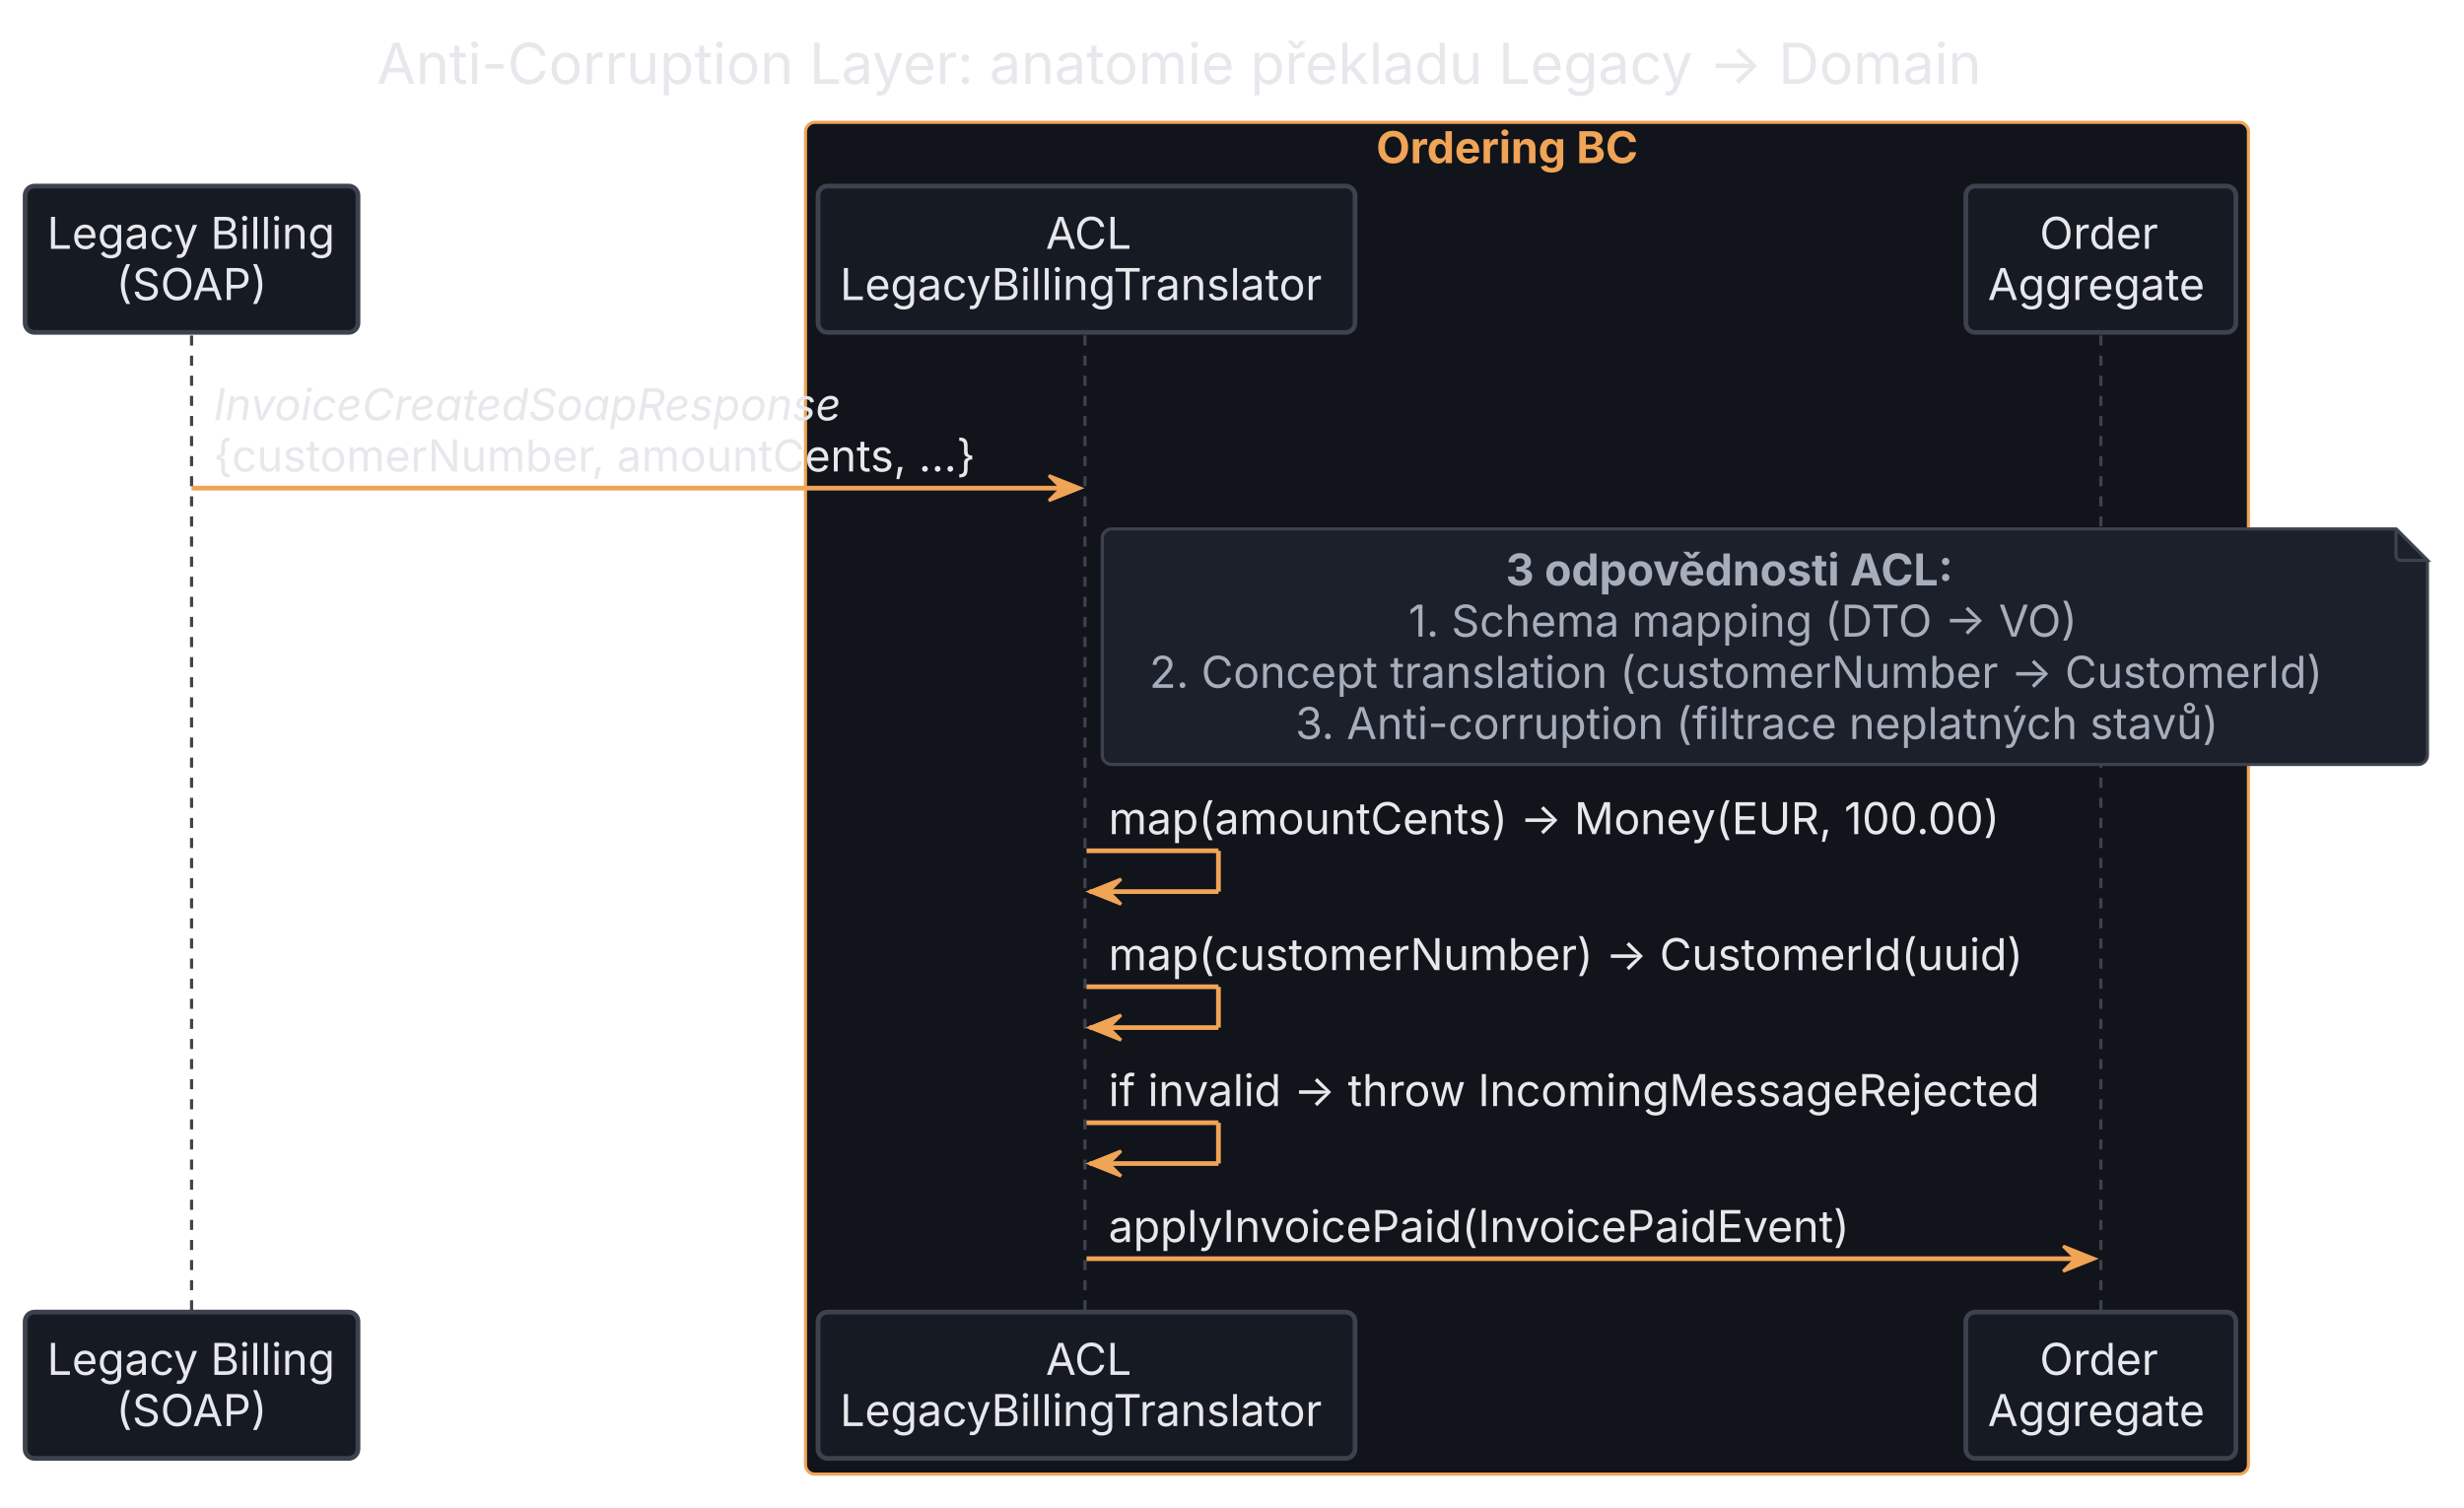
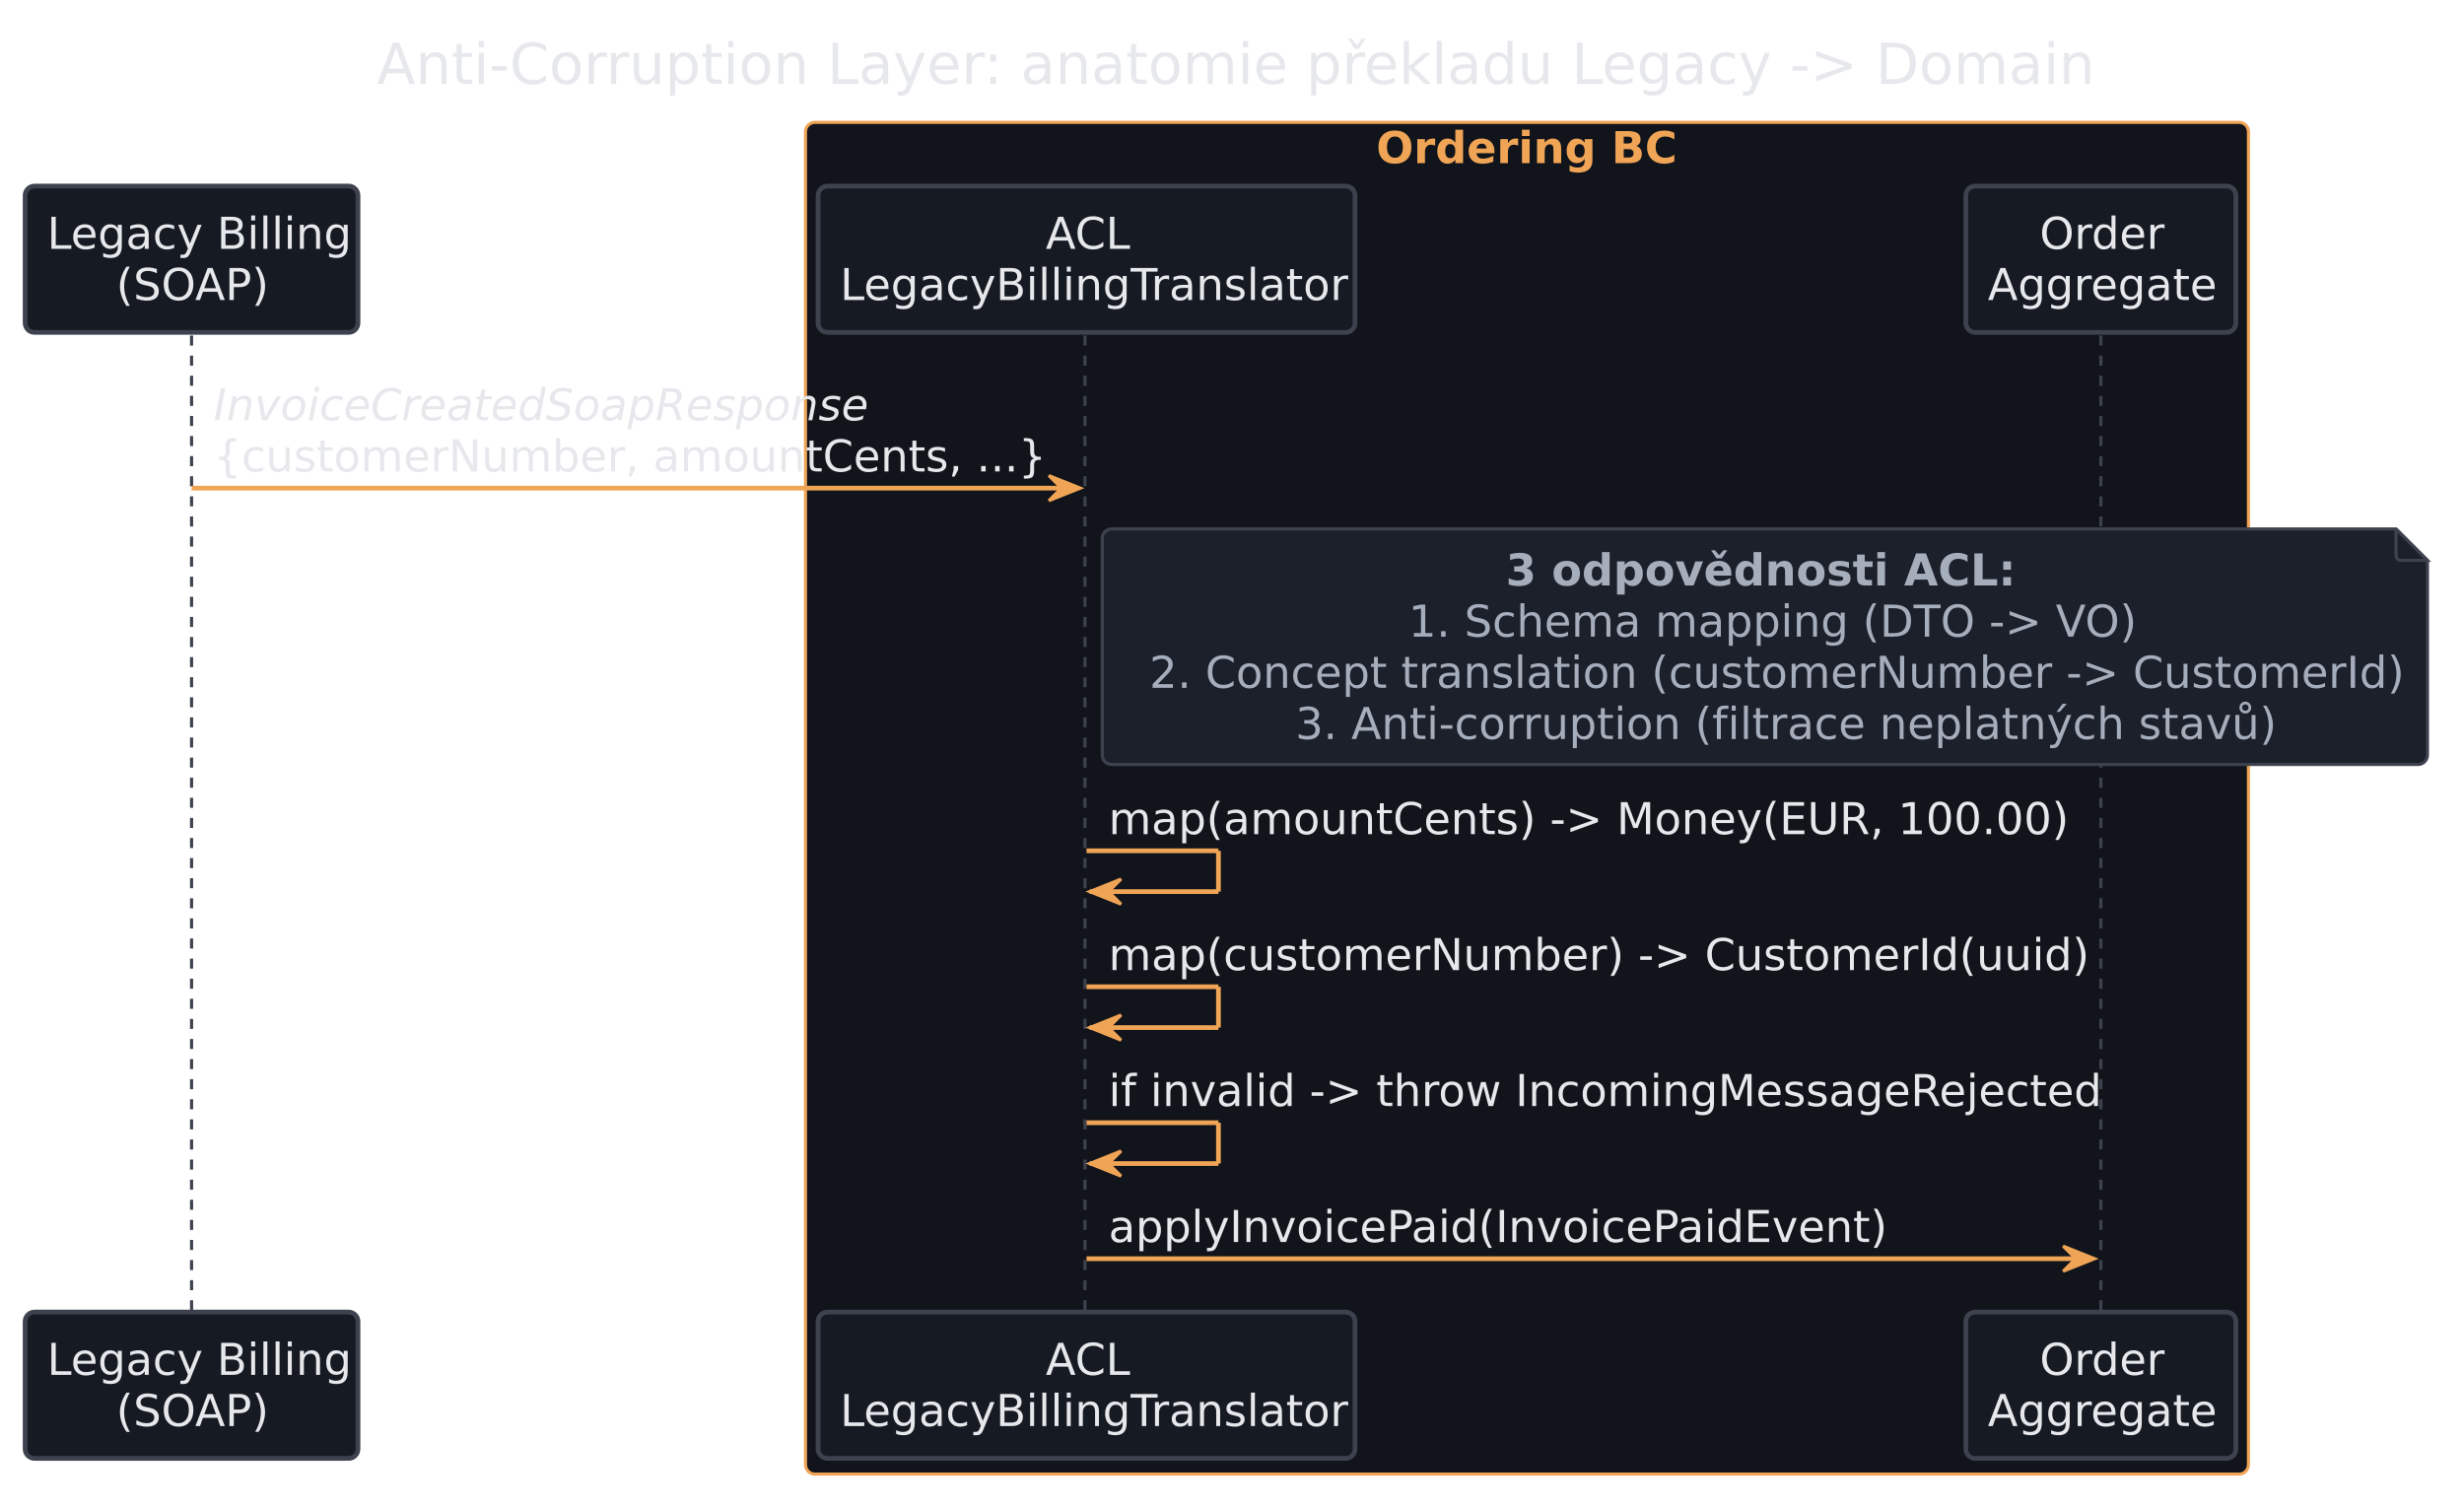
<svg xmlns="http://www.w3.org/2000/svg" contentScriptType="application/ecmascript" contentStyleType="text/css" height="750px" preserveAspectRatio="none" style="width:1226px;height:750px;background:#11141A;" version="1.1" viewBox="0 0 1226 750" width="1226.562px" zoomAndPan="magnify">
  <defs />
  <g>
-     <text fill="#E6E8EC" font-family="Inter, ui-sans-serif, system-ui, -apple-system, sans-serif" font-size="28.125" lengthAdjust="spacingAndGlyphs" textLength="845.312" x="187.5" y="41.731">Anti-Corruption Layer: anatomie překladu Legacy -&gt; Domain</text>
+     <text fill="#E6E8EC" font-family="DejaVu Sans" font-size="28.125" lengthAdjust="spacingAndGlyphs" textLength="845.312" x="187.5" y="41.731">Anti-Corruption Layer: anatomie překladu Legacy -&gt; Domain</text>
    <rect fill="#11141A" height="672.583" rx="4.688" ry="4.688" style="stroke: #F0A456; stroke-width: 1.562;" width="717.969" x="400.781" y="60.864" />
-     <text fill="#F0A456" font-family="Inter, ui-sans-serif, system-ui, -apple-system, sans-serif" font-size="21.875" font-weight="bold" lengthAdjust="spacingAndGlyphs" textLength="150" x="684.766" y="81.169">Ordering BC</text>
+     <text fill="#F0A456" font-family="DejaVu Sans" font-size="21.875" font-weight="bold" lengthAdjust="spacingAndGlyphs" textLength="150" x="684.766" y="81.169">Ordering BC</text>
    <line style="stroke: #3D424E; stroke-width: 1.562; stroke-dasharray: 5.0,5.0;" x1="95.312" x2="95.312" y1="166.943" y2="654.394" />
    <line style="stroke: #3D424E; stroke-width: 1.562; stroke-dasharray: 5.0,5.0;" x1="539.844" x2="539.844" y1="166.943" y2="654.394" />
    <line style="stroke: #3D424E; stroke-width: 1.562; stroke-dasharray: 5.0,5.0;" x1="1045.312" x2="1045.312" y1="166.943" y2="654.394" />
    <rect fill="#161A22" height="72.803" rx="4.688" ry="4.688" style="stroke: #3D424E; stroke-width: 2.344;" width="165.625" x="12.5" y="92.578" />
-     <text fill="#E6E8EC" font-family="Inter, ui-sans-serif, system-ui, -apple-system, sans-serif" font-size="21.875" lengthAdjust="spacingAndGlyphs" textLength="143.75" x="23.438" y="123.82">Legacy Billing</text>
-     <text fill="#E6E8EC" font-family="Inter, ui-sans-serif, system-ui, -apple-system, sans-serif" font-size="21.875" lengthAdjust="spacingAndGlyphs" textLength="75" x="57.812" y="149.284">(SOAP)</text>
+     <text fill="#E6E8EC" font-family="DejaVu Sans" font-size="21.875" lengthAdjust="spacingAndGlyphs" textLength="143.75" x="23.438" y="123.82">Legacy Billing</text>
+     <text fill="#E6E8EC" font-family="DejaVu Sans" font-size="21.875" lengthAdjust="spacingAndGlyphs" textLength="75" x="57.812" y="149.284">(SOAP)</text>
    <rect fill="#161A22" height="72.803" rx="4.688" ry="4.688" style="stroke: #3D424E; stroke-width: 2.344;" width="165.625" x="12.5" y="652.832" />
-     <text fill="#E6E8EC" font-family="Inter, ui-sans-serif, system-ui, -apple-system, sans-serif" font-size="21.875" lengthAdjust="spacingAndGlyphs" textLength="143.75" x="23.438" y="684.074">Legacy Billing</text>
-     <text fill="#E6E8EC" font-family="Inter, ui-sans-serif, system-ui, -apple-system, sans-serif" font-size="21.875" lengthAdjust="spacingAndGlyphs" textLength="75" x="57.812" y="709.538">(SOAP)</text>
+     <text fill="#E6E8EC" font-family="DejaVu Sans" font-size="21.875" lengthAdjust="spacingAndGlyphs" textLength="143.75" x="23.438" y="684.074">Legacy Billing</text>
+     <text fill="#E6E8EC" font-family="DejaVu Sans" font-size="21.875" lengthAdjust="spacingAndGlyphs" textLength="75" x="57.812" y="709.538">(SOAP)</text>
    <rect fill="#161A22" height="72.803" rx="4.688" ry="4.688" style="stroke: #3D424E; stroke-width: 2.344;" width="267.188" x="407.031" y="92.578" />
-     <text fill="#E6E8EC" font-family="Inter, ui-sans-serif, system-ui, -apple-system, sans-serif" font-size="21.875" lengthAdjust="spacingAndGlyphs" textLength="40.625" x="520.312" y="123.82">ACL</text>
-     <text fill="#E6E8EC" font-family="Inter, ui-sans-serif, system-ui, -apple-system, sans-serif" font-size="21.875" lengthAdjust="spacingAndGlyphs" textLength="245.312" x="417.969" y="149.284">LegacyBillingTranslator</text>
+     <text fill="#E6E8EC" font-family="DejaVu Sans" font-size="21.875" lengthAdjust="spacingAndGlyphs" textLength="40.625" x="520.312" y="123.82">ACL</text>
+     <text fill="#E6E8EC" font-family="DejaVu Sans" font-size="21.875" lengthAdjust="spacingAndGlyphs" textLength="245.312" x="417.969" y="149.284">LegacyBillingTranslator</text>
    <rect fill="#161A22" height="72.803" rx="4.688" ry="4.688" style="stroke: #3D424E; stroke-width: 2.344;" width="267.188" x="407.031" y="652.832" />
-     <text fill="#E6E8EC" font-family="Inter, ui-sans-serif, system-ui, -apple-system, sans-serif" font-size="21.875" lengthAdjust="spacingAndGlyphs" textLength="40.625" x="520.312" y="684.074">ACL</text>
-     <text fill="#E6E8EC" font-family="Inter, ui-sans-serif, system-ui, -apple-system, sans-serif" font-size="21.875" lengthAdjust="spacingAndGlyphs" textLength="245.312" x="417.969" y="709.538">LegacyBillingTranslator</text>
+     <text fill="#E6E8EC" font-family="DejaVu Sans" font-size="21.875" lengthAdjust="spacingAndGlyphs" textLength="40.625" x="520.312" y="684.074">ACL</text>
+     <text fill="#E6E8EC" font-family="DejaVu Sans" font-size="21.875" lengthAdjust="spacingAndGlyphs" textLength="245.312" x="417.969" y="709.538">LegacyBillingTranslator</text>
    <rect fill="#161A22" height="72.803" rx="4.688" ry="4.688" style="stroke: #3D424E; stroke-width: 2.344;" width="134.375" x="978.125" y="92.578" />
-     <text fill="#E6E8EC" font-family="Inter, ui-sans-serif, system-ui, -apple-system, sans-serif" font-size="21.875" lengthAdjust="spacingAndGlyphs" textLength="60.938" x="1014.844" y="123.82">Order</text>
-     <text fill="#E6E8EC" font-family="Inter, ui-sans-serif, system-ui, -apple-system, sans-serif" font-size="21.875" lengthAdjust="spacingAndGlyphs" textLength="112.5" x="989.062" y="149.284">Aggregate</text>
+     <text fill="#E6E8EC" font-family="DejaVu Sans" font-size="21.875" lengthAdjust="spacingAndGlyphs" textLength="60.938" x="1014.844" y="123.82">Order</text>
+     <text fill="#E6E8EC" font-family="DejaVu Sans" font-size="21.875" lengthAdjust="spacingAndGlyphs" textLength="112.5" x="989.062" y="149.284">Aggregate</text>
    <rect fill="#161A22" height="72.803" rx="4.688" ry="4.688" style="stroke: #3D424E; stroke-width: 2.344;" width="134.375" x="978.125" y="652.832" />
-     <text fill="#E6E8EC" font-family="Inter, ui-sans-serif, system-ui, -apple-system, sans-serif" font-size="21.875" lengthAdjust="spacingAndGlyphs" textLength="60.938" x="1014.844" y="684.074">Order</text>
-     <text fill="#E6E8EC" font-family="Inter, ui-sans-serif, system-ui, -apple-system, sans-serif" font-size="21.875" lengthAdjust="spacingAndGlyphs" textLength="112.5" x="989.062" y="709.538">Aggregate</text>
+     <text fill="#E6E8EC" font-family="DejaVu Sans" font-size="21.875" lengthAdjust="spacingAndGlyphs" textLength="60.938" x="1014.844" y="684.074">Order</text>
+     <text fill="#E6E8EC" font-family="DejaVu Sans" font-size="21.875" lengthAdjust="spacingAndGlyphs" textLength="112.5" x="989.062" y="709.538">Aggregate</text>
    <polygon fill="#F0A456" points="521.875,236.621,537.5,242.871,521.875,249.121,528.125,242.871" style="stroke: #F0A456; stroke-width: 1.562;" />
    <line style="stroke: #F0A456; stroke-width: 2.344;" x1="95.312" x2="531.25" y1="242.871" y2="242.871" />
-     <text fill="#E6E8EC" font-family="Inter, ui-sans-serif, system-ui, -apple-system, sans-serif" font-size="21.875" font-style="italic" lengthAdjust="spacingAndGlyphs" textLength="326.562" x="106.25" y="209.123">InvoiceCreatedSoapResponse</text>
-     <text fill="#E6E8EC" font-family="Inter, ui-sans-serif, system-ui, -apple-system, sans-serif" font-size="21.875" lengthAdjust="spacingAndGlyphs" textLength="407.812" x="106.25" y="234.587">{customerNumber, amountCents, ...}</text>
+     <text fill="#E6E8EC" font-family="DejaVu Sans" font-size="21.875" font-style="italic" lengthAdjust="spacingAndGlyphs" textLength="326.562" x="106.25" y="209.123">InvoiceCreatedSoapResponse</text>
+     <text fill="#E6E8EC" font-family="DejaVu Sans" font-size="21.875" lengthAdjust="spacingAndGlyphs" textLength="407.812" x="106.25" y="234.587">{customerNumber, amountCents, ...}</text>
    <path d="M548.438,267.871 L548.438,375.684 A4.688,4.688 0 0 0 553.125,380.371 L1203.125,380.371 A4.688,4.688 0 0 0 1207.812,375.684 L1207.812,278.809 L1192.188,263.184 L553.125,263.184 A4.688,4.688 0 0 0 548.438,267.871 " fill="#1B202A" style="stroke: #3D424E; stroke-width: 1.562;" />
    <path d="M1192.188,263.184 L1192.188,276.465 A2.344,2.344 0 0 0 1194.531,278.809 L1207.812,278.809 L1192.188,263.184 " fill="#1B202A" style="stroke: #3D424E; stroke-width: 1.562;" />
-     <text fill="#A6ADBB" font-family="Inter, ui-sans-serif, system-ui, -apple-system, sans-serif" font-size="21.875" font-weight="bold" lengthAdjust="spacingAndGlyphs" textLength="257.812" x="749.219" y="291.301">3 odpovědnosti ACL:</text>
-     <text fill="#A6ADBB" font-family="Inter, ui-sans-serif, system-ui, -apple-system, sans-serif" font-size="21.875" lengthAdjust="spacingAndGlyphs" textLength="354.688" x="700.781" y="316.765">1. Schema mapping (DTO -&gt; VO)</text>
-     <text fill="#A6ADBB" font-family="Inter, ui-sans-serif, system-ui, -apple-system, sans-serif" font-size="21.875" lengthAdjust="spacingAndGlyphs" textLength="612.5" x="571.875" y="342.229">2. Concept translation (customerNumber -&gt; CustomerId)</text>
-     <text fill="#A6ADBB" font-family="Inter, ui-sans-serif, system-ui, -apple-system, sans-serif" font-size="21.875" lengthAdjust="spacingAndGlyphs" textLength="467.188" x="644.531" y="367.693">3. Anti-corruption (filtrace neplatných stavů)</text>
+     <text fill="#A6ADBB" font-family="DejaVu Sans" font-size="21.875" font-weight="bold" lengthAdjust="spacingAndGlyphs" textLength="257.812" x="749.219" y="291.301">3 odpovědnosti ACL:</text>
+     <text fill="#A6ADBB" font-family="DejaVu Sans" font-size="21.875" lengthAdjust="spacingAndGlyphs" textLength="354.688" x="700.781" y="316.765">1. Schema mapping (DTO -&gt; VO)</text>
+     <text fill="#A6ADBB" font-family="DejaVu Sans" font-size="21.875" lengthAdjust="spacingAndGlyphs" textLength="612.5" x="571.875" y="342.229">2. Concept translation (customerNumber -&gt; CustomerId)</text>
+     <text fill="#A6ADBB" font-family="DejaVu Sans" font-size="21.875" lengthAdjust="spacingAndGlyphs" textLength="467.188" x="644.531" y="367.693">3. Anti-corruption (filtrace neplatných stavů)</text>
    <line style="stroke: #F0A456; stroke-width: 2.344;" x1="540.625" x2="606.25" y1="423.315" y2="423.315" />
    <line style="stroke: #F0A456; stroke-width: 2.344;" x1="606.25" x2="606.25" y1="423.315" y2="443.628" />
    <line style="stroke: #F0A456; stroke-width: 2.344;" x1="542.188" x2="606.25" y1="443.628" y2="443.628" />
    <polygon fill="#F0A456" points="557.812,437.378,542.188,443.628,557.812,449.878,551.562,443.628" style="stroke: #F0A456; stroke-width: 1.562;" />
-     <text fill="#E6E8EC" font-family="Inter, ui-sans-serif, system-ui, -apple-system, sans-serif" font-size="21.875" lengthAdjust="spacingAndGlyphs" textLength="470.312" x="551.562" y="415.031">map(amountCents) -&gt; Money(EUR, 100.00)</text>
+     <text fill="#E6E8EC" font-family="DejaVu Sans" font-size="21.875" lengthAdjust="spacingAndGlyphs" textLength="470.312" x="551.562" y="415.031">map(amountCents) -&gt; Money(EUR, 100.00)</text>
    <line style="stroke: #F0A456; stroke-width: 2.344;" x1="540.625" x2="606.25" y1="490.967" y2="490.967" />
    <line style="stroke: #F0A456; stroke-width: 2.344;" x1="606.25" x2="606.25" y1="490.967" y2="511.279" />
    <line style="stroke: #F0A456; stroke-width: 2.344;" x1="542.188" x2="606.25" y1="511.279" y2="511.279" />
    <polygon fill="#F0A456" points="557.812,505.029,542.188,511.279,557.812,517.529,551.562,511.279" style="stroke: #F0A456; stroke-width: 1.562;" />
-     <text fill="#E6E8EC" font-family="Inter, ui-sans-serif, system-ui, -apple-system, sans-serif" font-size="21.875" lengthAdjust="spacingAndGlyphs" textLength="478.125" x="551.562" y="482.683">map(customerNumber) -&gt; CustomerId(uuid)</text>
+     <text fill="#E6E8EC" font-family="DejaVu Sans" font-size="21.875" lengthAdjust="spacingAndGlyphs" textLength="478.125" x="551.562" y="482.683">map(customerNumber) -&gt; CustomerId(uuid)</text>
    <line style="stroke: #F0A456; stroke-width: 2.344;" x1="540.625" x2="606.25" y1="558.618" y2="558.618" />
    <line style="stroke: #F0A456; stroke-width: 2.344;" x1="606.25" x2="606.25" y1="558.618" y2="578.931" />
    <line style="stroke: #F0A456; stroke-width: 2.344;" x1="542.188" x2="606.25" y1="578.931" y2="578.931" />
    <polygon fill="#F0A456" points="557.812,572.681,542.188,578.931,557.812,585.181,551.562,578.931" style="stroke: #F0A456; stroke-width: 1.562;" />
-     <text fill="#E6E8EC" font-family="Inter, ui-sans-serif, system-ui, -apple-system, sans-serif" font-size="21.875" lengthAdjust="spacingAndGlyphs" textLength="482.812" x="551.562" y="550.334">if invalid -&gt; throw IncomingMessageRejected</text>
+     <text fill="#E6E8EC" font-family="DejaVu Sans" font-size="21.875" lengthAdjust="spacingAndGlyphs" textLength="482.812" x="551.562" y="550.334">if invalid -&gt; throw IncomingMessageRejected</text>
    <polygon fill="#F0A456" points="1026.562,620.019,1042.188,626.269,1026.562,632.519,1032.812,626.269" style="stroke: #F0A456; stroke-width: 1.562;" />
    <line style="stroke: #F0A456; stroke-width: 2.344;" x1="540.625" x2="1035.938" y1="626.269" y2="626.269" />
-     <text fill="#E6E8EC" font-family="Inter, ui-sans-serif, system-ui, -apple-system, sans-serif" font-size="21.875" lengthAdjust="spacingAndGlyphs" textLength="373.438" x="551.562" y="617.986">applyInvoicePaid(InvoicePaidEvent)</text>
+     <text fill="#E6E8EC" font-family="DejaVu Sans" font-size="21.875" lengthAdjust="spacingAndGlyphs" textLength="373.438" x="551.562" y="617.986">applyInvoicePaid(InvoicePaidEvent)</text>
  </g>
</svg>
